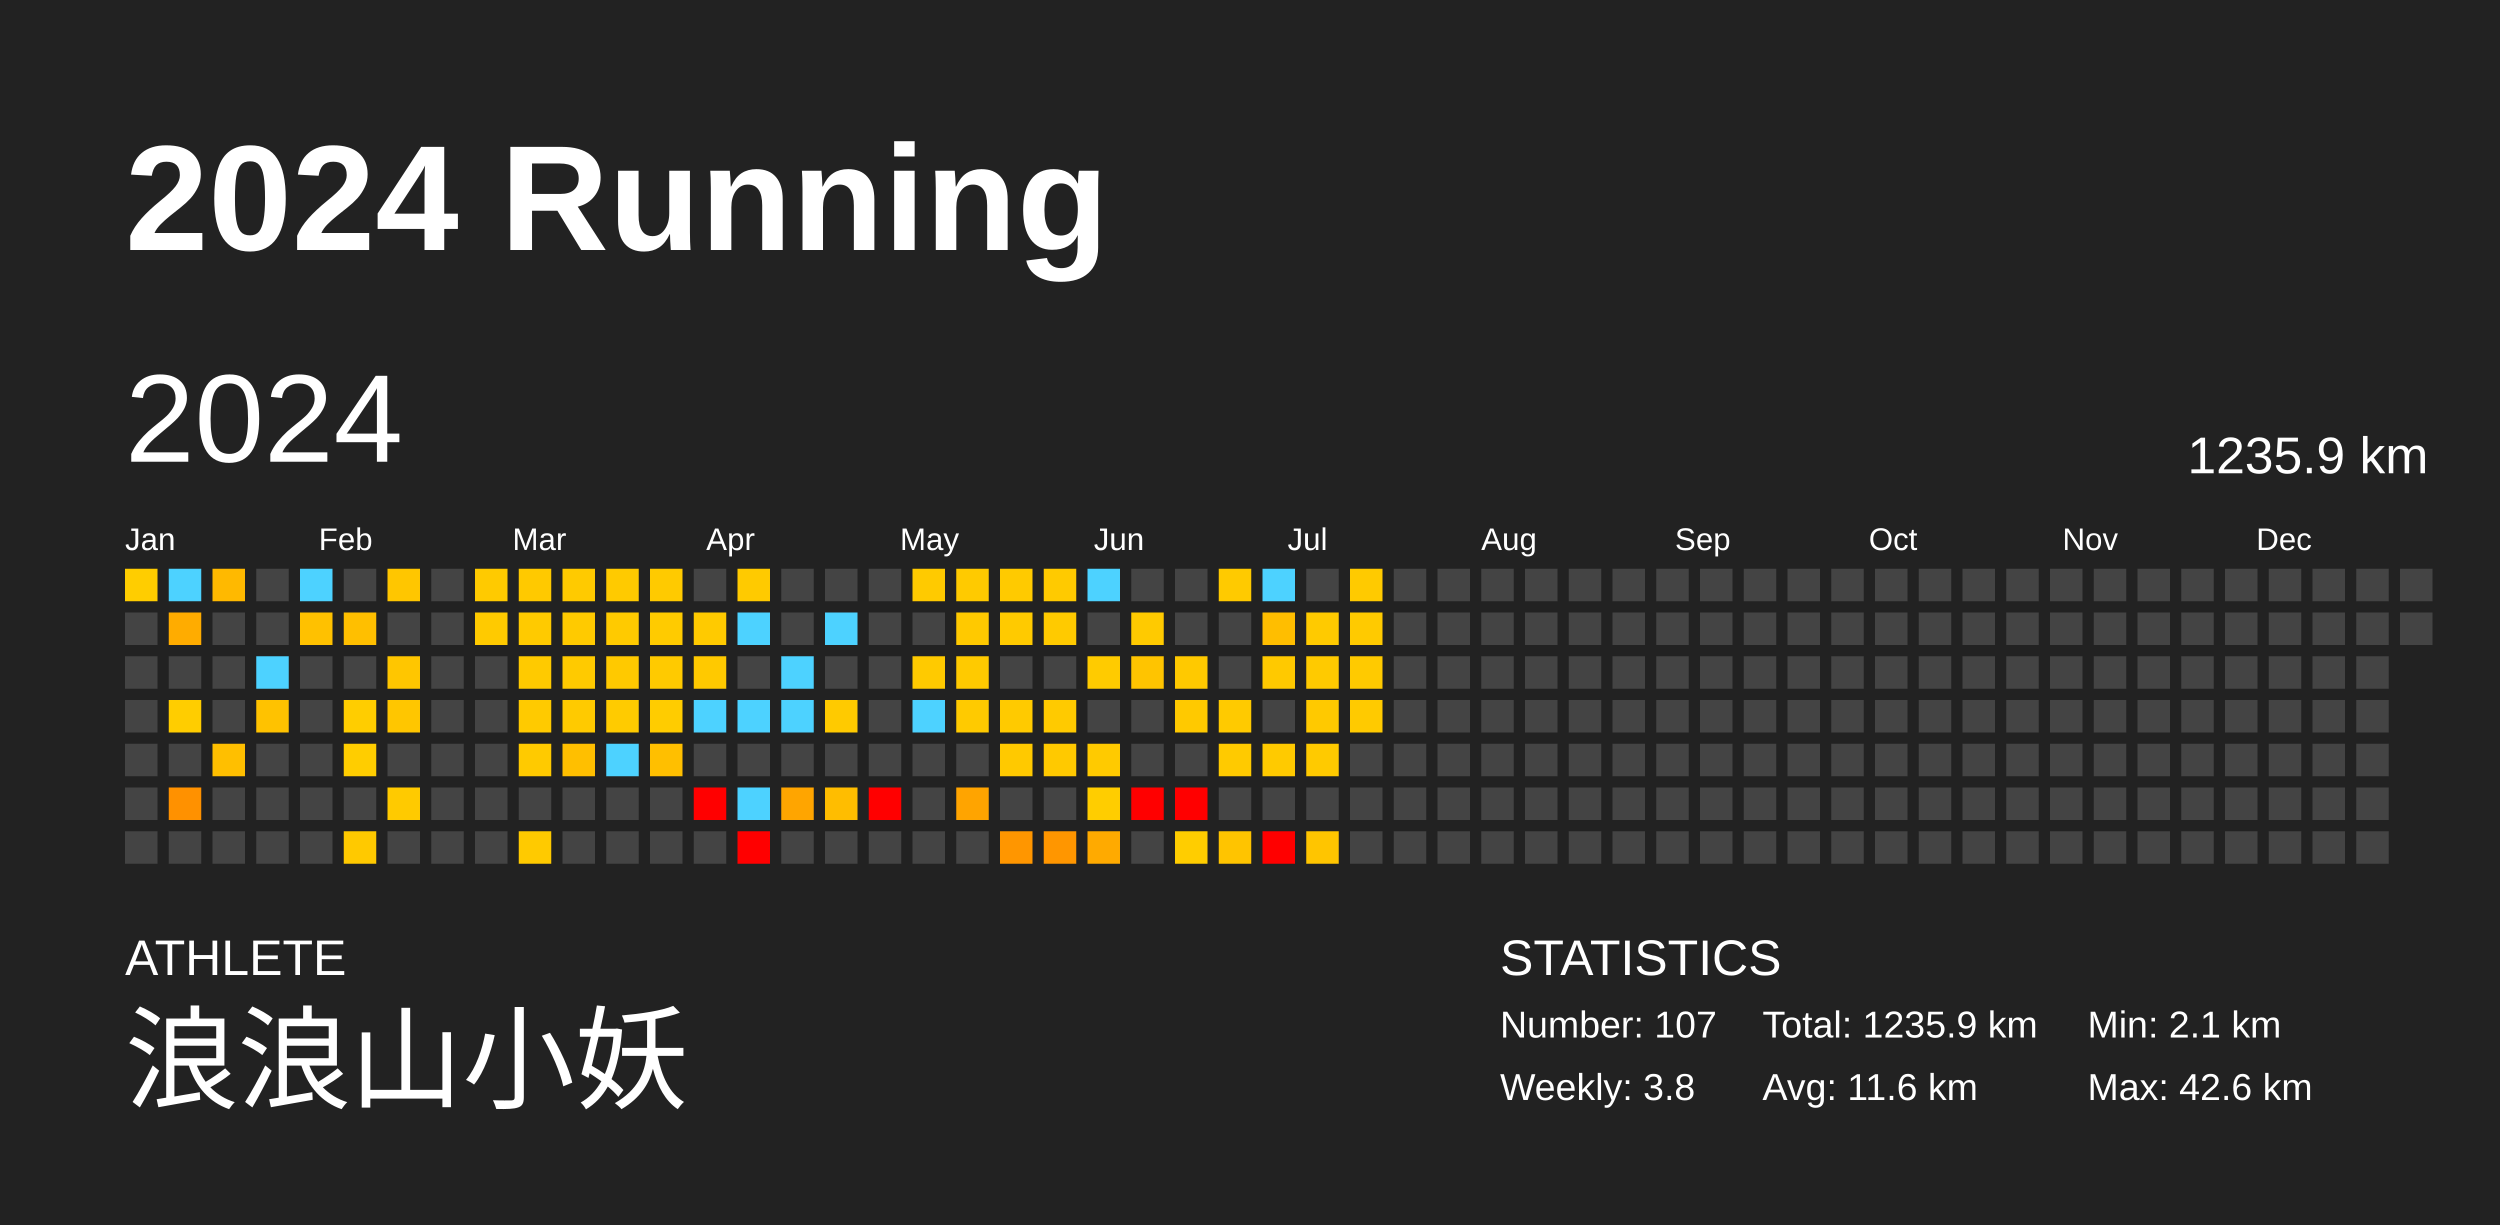
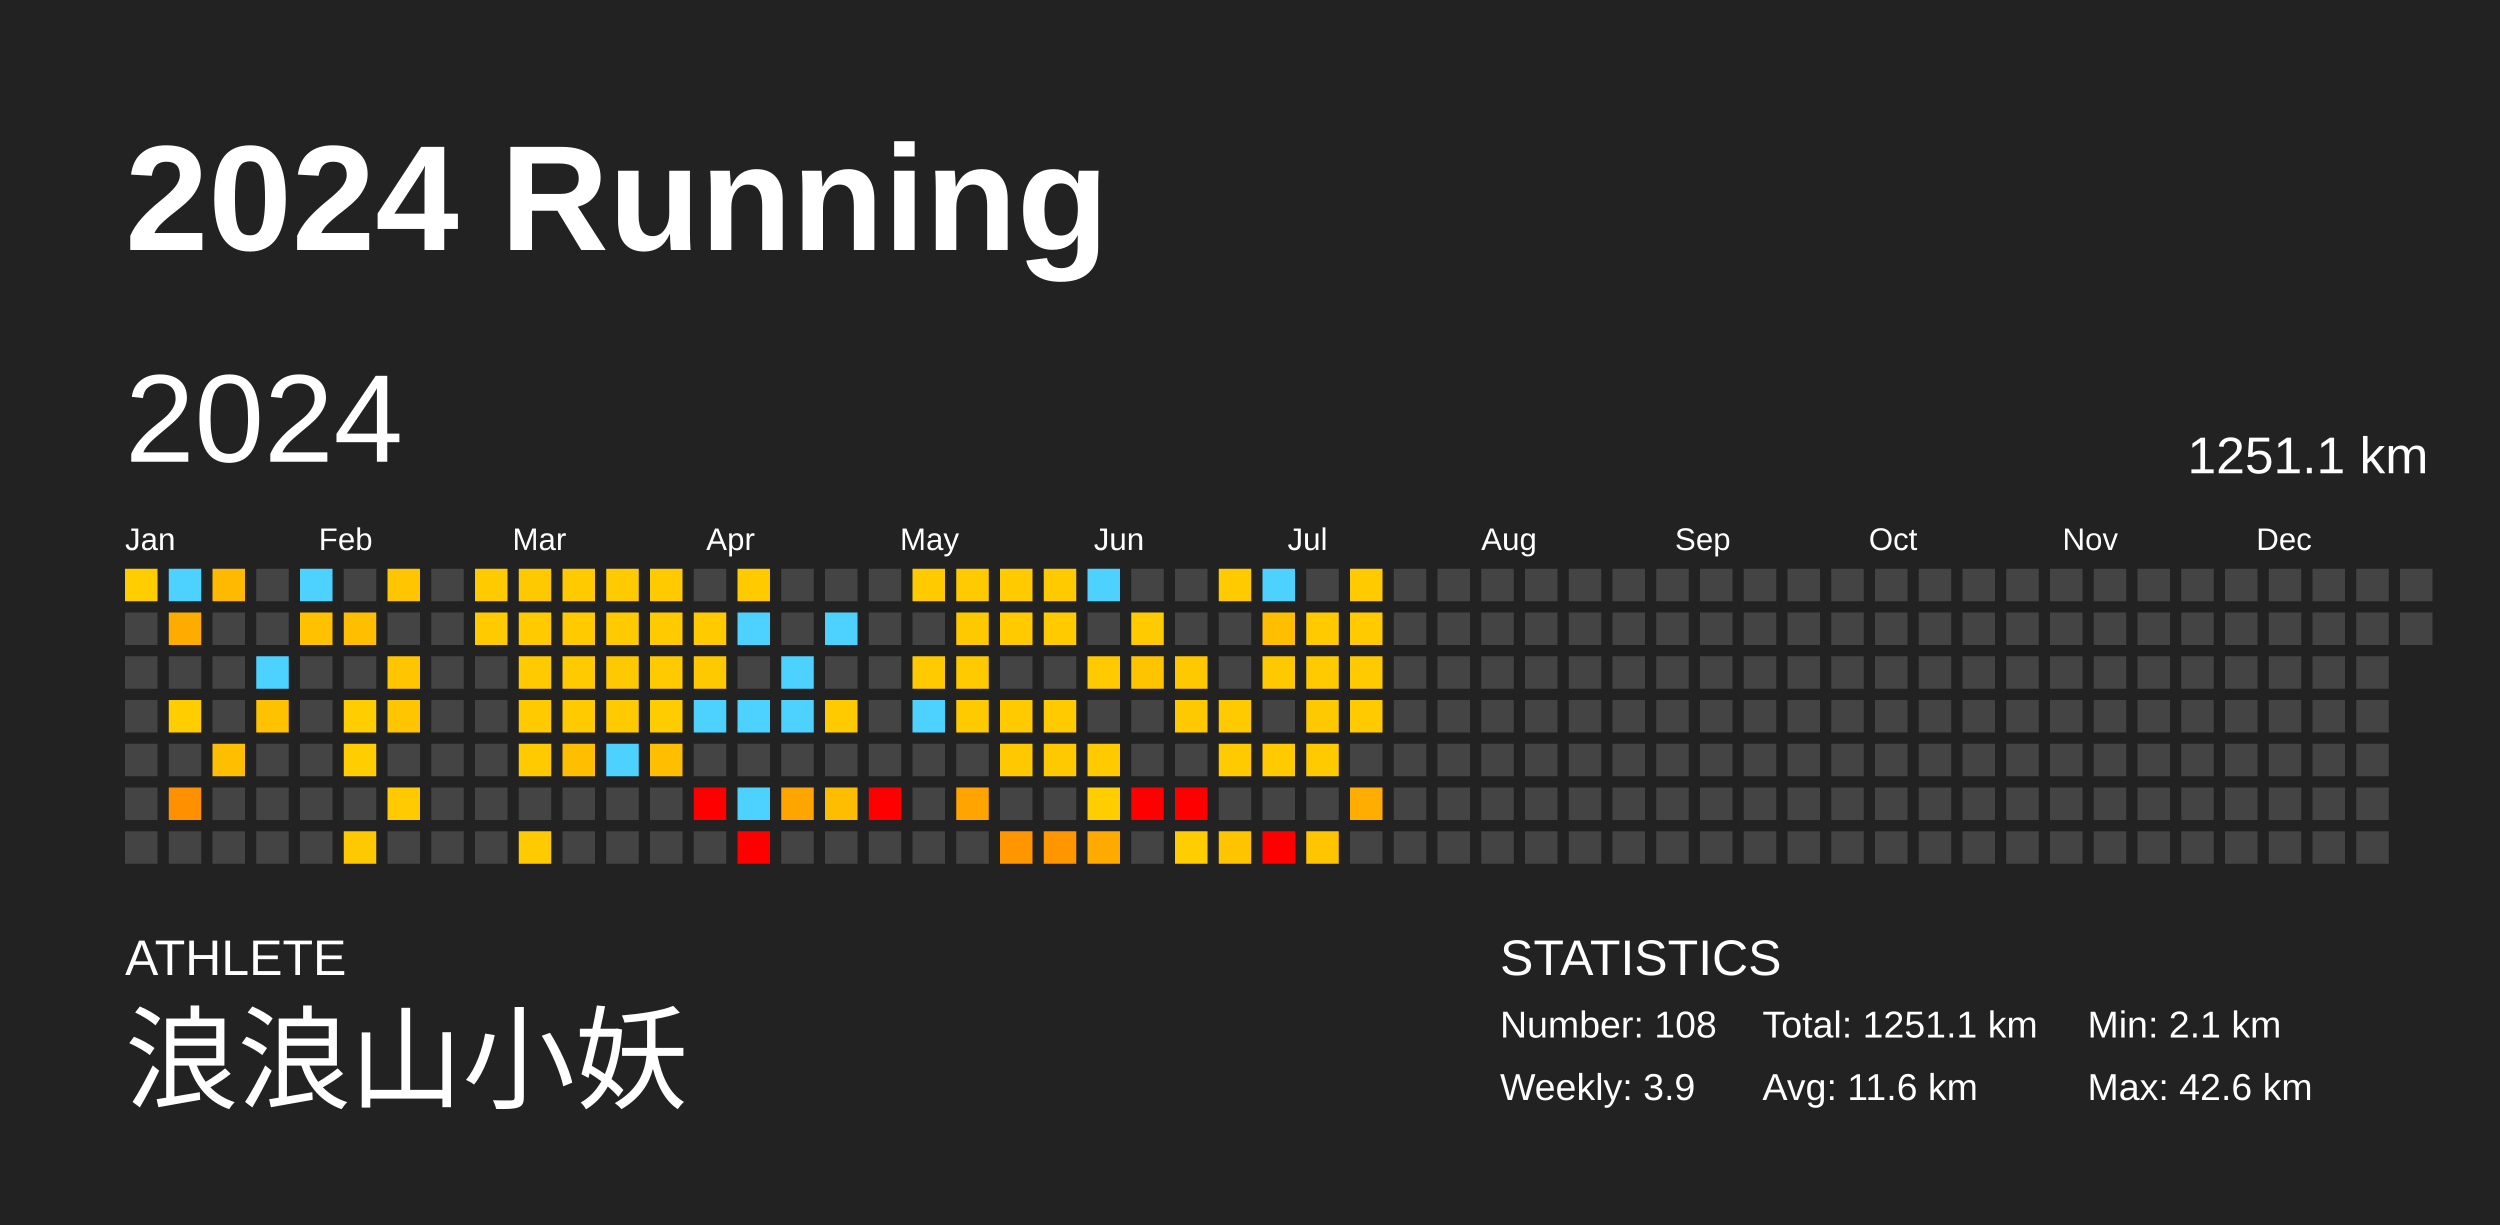
<svg xmlns="http://www.w3.org/2000/svg" baseProfile="full" height="98mm" version="1.1" viewBox="0,0,200,98" width="200mm">
  <defs />
  <rect fill="#222222" height="98" width="200" x="0" y="0" />
  <text fill="#FFFFFF" style="font-size:12px; font-family:Arial; font-weight:bold;" x="10" y="20">2024 Running</text>
  <text fill="#FFFFFF" style="font-size:4px; font-family:Arial" x="10" y="78">ATHLETE</text>
  <text fill="#FFFFFF" style="font-size:9px; font-family:Arial" x="10" y="88">浪浪山小妖</text>
  <text fill="#FFFFFF" style="font-size:4px; font-family:Arial" x="120" y="78">STATISTICS</text>
-   <text fill="#FFFFFF" style="font-size:3px; font-family:Arial" x="120" y="83">Number: 107</text>
-   <text fill="#FFFFFF" style="font-size:3px; font-family:Arial" x="120" y="88">Weekly: 3.8</text>
-   <text fill="#FFFFFF" style="font-size:3px; font-family:Arial" x="141" y="83">Total: 1235.9 km</text>
+   <text fill="#FFFFFF" style="font-size:3px; font-family:Arial" x="120" y="83">Number: 108</text>
+   <text fill="#FFFFFF" style="font-size:3px; font-family:Arial" x="120" y="88">Weekly: 3.9</text>
+   <text fill="#FFFFFF" style="font-size:3px; font-family:Arial" x="141" y="83">Total: 1251.1 km</text>
  <text fill="#FFFFFF" style="font-size:3px; font-family:Arial" x="141" y="88">Avg: 11.6 km</text>
  <text fill="#FFFFFF" style="font-size:3px; font-family:Arial" x="167" y="83">Min: 2.1 km</text>
  <text fill="#FFFFFF" style="font-size:3px; font-family:Arial" x="167" y="88">Max: 42.6 km</text>
  <text dominant-baseline="hanging" fill="#FFFFFF" style="font-size:10.0px; font-family:Arial;" x="10" y="30">2024</text>
-   <text dominant-baseline="hanging" fill="#FFFFFF" style="font-size:4.125px; font-family:Arial;" x="175" y="35">1235.9 km</text>
+   <text dominant-baseline="hanging" fill="#FFFFFF" style="font-size:4.125px; font-family:Arial;" x="175" y="35">1251.1 km</text>
  <text fill="#FFFFFF" style="font-size:2.5px; font-family:Arial" x="10.0" y="44">Jan</text>
  <text fill="#FFFFFF" style="font-size:2.5px; font-family:Arial" x="25.5" y="44">Feb</text>
  <text fill="#FFFFFF" style="font-size:2.5px; font-family:Arial" x="41.0" y="44">Mar</text>
  <text fill="#FFFFFF" style="font-size:2.5px; font-family:Arial" x="56.5" y="44">Apr</text>
  <text fill="#FFFFFF" style="font-size:2.5px; font-family:Arial" x="72.0" y="44">May</text>
  <text fill="#FFFFFF" style="font-size:2.5px; font-family:Arial" x="87.5" y="44">Jun</text>
  <text fill="#FFFFFF" style="font-size:2.5px; font-family:Arial" x="103.0" y="44">Jul</text>
  <text fill="#FFFFFF" style="font-size:2.5px; font-family:Arial" x="118.5" y="44">Aug</text>
  <text fill="#FFFFFF" style="font-size:2.5px; font-family:Arial" x="134.0" y="44">Sep</text>
  <text fill="#FFFFFF" style="font-size:2.5px; font-family:Arial" x="149.5" y="44">Oct</text>
  <text fill="#FFFFFF" style="font-size:2.5px; font-family:Arial" x="165.0" y="44">Nov</text>
  <text fill="#FFFFFF" style="font-size:2.5px; font-family:Arial" x="180.5" y="44">Dec</text>
  <rect fill="#ffcd00" height="2.6" width="2.6" x="10.0" y="45.5" />
  <rect fill="#444444" height="2.6" width="2.6" x="10.0" y="49.0" />
  <rect fill="#444444" height="2.6" width="2.6" x="10.0" y="52.5" />
  <rect fill="#444444" height="2.6" width="2.6" x="10.0" y="56.0" />
  <rect fill="#444444" height="2.6" width="2.6" x="10.0" y="59.5" />
  <rect fill="#444444" height="2.6" width="2.6" x="10.0" y="63.0" />
  <rect fill="#444444" height="2.6" width="2.6" x="10.0" y="66.5" />
  <rect fill="#4dd2ff" height="2.6" width="2.6" x="13.5" y="45.5" />
  <rect fill="#ffac00" height="2.6" width="2.6" x="13.5" y="49.0" />
  <rect fill="#444444" height="2.6" width="2.6" x="13.5" y="52.5" />
  <rect fill="#ffcd00" height="2.6" width="2.6" x="13.5" y="56.0" />
  <rect fill="#444444" height="2.6" width="2.6" x="13.5" y="59.5" />
  <rect fill="#ff9100" height="2.6" width="2.6" x="13.5" y="63.0" />
  <rect fill="#444444" height="2.6" width="2.6" x="13.5" y="66.5" />
  <rect fill="#ffb900" height="2.6" width="2.6" x="17.0" y="45.5" />
  <rect fill="#444444" height="2.6" width="2.6" x="17.0" y="49.0" />
  <rect fill="#444444" height="2.6" width="2.6" x="17.0" y="52.5" />
  <rect fill="#444444" height="2.6" width="2.6" x="17.0" y="56.0" />
  <rect fill="#ffbf00" height="2.6" width="2.6" x="17.0" y="59.5" />
  <rect fill="#444444" height="2.6" width="2.6" x="17.0" y="63.0" />
  <rect fill="#444444" height="2.6" width="2.6" x="17.0" y="66.5" />
  <rect fill="#444444" height="2.6" width="2.6" x="20.5" y="45.5" />
  <rect fill="#444444" height="2.6" width="2.6" x="20.5" y="49.0" />
  <rect fill="#4dd2ff" height="2.6" width="2.6" x="20.5" y="52.5" />
  <rect fill="#ffc200" height="2.6" width="2.6" x="20.5" y="56.0" />
  <rect fill="#444444" height="2.6" width="2.6" x="20.5" y="59.5" />
  <rect fill="#444444" height="2.6" width="2.6" x="20.5" y="63.0" />
  <rect fill="#444444" height="2.6" width="2.6" x="20.5" y="66.5" />
  <rect fill="#4dd2ff" height="2.6" width="2.6" x="24.0" y="45.5" />
  <rect fill="#ffc100" height="2.6" width="2.6" x="24.0" y="49.0" />
  <rect fill="#444444" height="2.6" width="2.6" x="24.0" y="52.5" />
  <rect fill="#444444" height="2.6" width="2.6" x="24.0" y="56.0" />
  <rect fill="#444444" height="2.6" width="2.6" x="24.0" y="59.5" />
  <rect fill="#444444" height="2.6" width="2.6" x="24.0" y="63.0" />
  <rect fill="#444444" height="2.6" width="2.6" x="24.0" y="66.5" />
  <rect fill="#444444" height="2.6" width="2.6" x="27.5" y="45.5" />
  <rect fill="#ffbf00" height="2.6" width="2.6" x="27.5" y="49.0" />
  <rect fill="#444444" height="2.6" width="2.6" x="27.5" y="52.5" />
  <rect fill="#ffcd00" height="2.6" width="2.6" x="27.5" y="56.0" />
  <rect fill="#ffcd00" height="2.6" width="2.6" x="27.5" y="59.5" />
  <rect fill="#444444" height="2.6" width="2.6" x="27.5" y="63.0" />
  <rect fill="#ffc900" height="2.6" width="2.6" x="27.5" y="66.5" />
  <rect fill="#ffc600" height="2.6" width="2.6" x="31.0" y="45.5" />
  <rect fill="#444444" height="2.6" width="2.6" x="31.0" y="49.0" />
  <rect fill="#ffc600" height="2.6" width="2.6" x="31.0" y="52.5" />
  <rect fill="#ffc600" height="2.6" width="2.6" x="31.0" y="56.0" />
  <rect fill="#444444" height="2.6" width="2.6" x="31.0" y="59.5" />
  <rect fill="#ffca00" height="2.6" width="2.6" x="31.0" y="63.0" />
  <rect fill="#444444" height="2.6" width="2.6" x="31.0" y="66.5" />
  <rect fill="#444444" height="2.6" width="2.6" x="34.5" y="45.5" />
  <rect fill="#444444" height="2.6" width="2.6" x="34.5" y="49.0" />
  <rect fill="#444444" height="2.6" width="2.6" x="34.5" y="52.5" />
  <rect fill="#444444" height="2.6" width="2.6" x="34.5" y="56.0" />
  <rect fill="#444444" height="2.6" width="2.6" x="34.5" y="59.5" />
  <rect fill="#444444" height="2.6" width="2.6" x="34.5" y="63.0" />
  <rect fill="#444444" height="2.6" width="2.6" x="34.5" y="66.5" />
  <rect fill="#ffca00" height="2.6" width="2.6" x="38.0" y="45.5" />
  <rect fill="#ffca00" height="2.6" width="2.6" x="38.0" y="49.0" />
  <rect fill="#444444" height="2.6" width="2.6" x="38.0" y="52.5" />
  <rect fill="#444444" height="2.6" width="2.6" x="38.0" y="56.0" />
  <rect fill="#444444" height="2.6" width="2.6" x="38.0" y="59.5" />
  <rect fill="#444444" height="2.6" width="2.6" x="38.0" y="63.0" />
  <rect fill="#444444" height="2.6" width="2.6" x="38.0" y="66.5" />
  <rect fill="#ffc900" height="2.6" width="2.6" x="41.5" y="45.5" />
  <rect fill="#ffca00" height="2.6" width="2.6" x="41.5" y="49.0" />
  <rect fill="#ffca00" height="2.6" width="2.6" x="41.5" y="52.5" />
  <rect fill="#ffca00" height="2.6" width="2.6" x="41.5" y="56.0" />
  <rect fill="#ffca00" height="2.6" width="2.6" x="41.5" y="59.5" />
  <rect fill="#444444" height="2.6" width="2.6" x="41.5" y="63.0" />
  <rect fill="#ffca00" height="2.6" width="2.6" x="41.5" y="66.5" />
  <rect fill="#ffca00" height="2.6" width="2.6" x="45.0" y="45.5" />
  <rect fill="#ffca00" height="2.6" width="2.6" x="45.0" y="49.0" />
  <rect fill="#ffca00" height="2.6" width="2.6" x="45.0" y="52.5" />
  <rect fill="#ffca00" height="2.6" width="2.6" x="45.0" y="56.0" />
  <rect fill="#ffbf00" height="2.6" width="2.6" x="45.0" y="59.5" />
  <rect fill="#444444" height="2.6" width="2.6" x="45.0" y="63.0" />
  <rect fill="#444444" height="2.6" width="2.6" x="45.0" y="66.5" />
  <rect fill="#ffca00" height="2.6" width="2.6" x="48.5" y="45.5" />
  <rect fill="#ffca00" height="2.6" width="2.6" x="48.5" y="49.0" />
  <rect fill="#ffc900" height="2.6" width="2.6" x="48.5" y="52.5" />
  <rect fill="#ffcb00" height="2.6" width="2.6" x="48.5" y="56.0" />
  <rect fill="#4dd2ff" height="2.6" width="2.6" x="48.5" y="59.5" />
  <rect fill="#444444" height="2.6" width="2.6" x="48.5" y="63.0" />
  <rect fill="#444444" height="2.6" width="2.6" x="48.5" y="66.5" />
  <rect fill="#ffca00" height="2.6" width="2.6" x="52.0" y="45.5" />
  <rect fill="#ffcb00" height="2.6" width="2.6" x="52.0" y="49.0" />
  <rect fill="#ffca00" height="2.6" width="2.6" x="52.0" y="52.5" />
  <rect fill="#ffcc00" height="2.6" width="2.6" x="52.0" y="56.0" />
  <rect fill="#ffbf00" height="2.6" width="2.6" x="52.0" y="59.5" />
  <rect fill="#444444" height="2.6" width="2.6" x="52.0" y="63.0" />
  <rect fill="#444444" height="2.6" width="2.6" x="52.0" y="66.5" />
  <rect fill="#444444" height="2.6" width="2.6" x="55.5" y="45.5" />
  <rect fill="#ffca00" height="2.6" width="2.6" x="55.5" y="49.0" />
  <rect fill="#ffc900" height="2.6" width="2.6" x="55.5" y="52.5" />
  <rect fill="#4dd2ff" height="2.6" width="2.6" x="55.5" y="56.0" />
  <rect fill="#444444" height="2.6" width="2.6" x="55.5" y="59.5" />
  <rect fill="red" height="2.6" width="2.6" x="55.5" y="63.0" />
  <rect fill="#444444" height="2.6" width="2.6" x="55.5" y="66.5" />
  <rect fill="#ffca00" height="2.6" width="2.6" x="59.0" y="45.5" />
  <rect fill="#4dd2ff" height="2.6" width="2.6" x="59.0" y="49.0" />
  <rect fill="#444444" height="2.6" width="2.6" x="59.0" y="52.5" />
  <rect fill="#4dd2ff" height="2.6" width="2.6" x="59.0" y="56.0" />
  <rect fill="#444444" height="2.6" width="2.6" x="59.0" y="59.5" />
  <rect fill="#4dd2ff" height="2.6" width="2.6" x="59.0" y="63.0" />
  <rect fill="red" height="2.6" width="2.6" x="59.0" y="66.5" />
  <rect fill="#444444" height="2.6" width="2.6" x="62.5" y="45.5" />
  <rect fill="#444444" height="2.6" width="2.6" x="62.5" y="49.0" />
  <rect fill="#4dd2ff" height="2.6" width="2.6" x="62.5" y="52.5" />
  <rect fill="#4dd2ff" height="2.6" width="2.6" x="62.5" y="56.0" />
  <rect fill="#444444" height="2.6" width="2.6" x="62.5" y="59.5" />
  <rect fill="#ffa500" height="2.6" width="2.6" x="62.5" y="63.0" />
  <rect fill="#444444" height="2.6" width="2.6" x="62.5" y="66.5" />
  <rect fill="#444444" height="2.6" width="2.6" x="66.0" y="45.5" />
  <rect fill="#4dd2ff" height="2.6" width="2.6" x="66.0" y="49.0" />
  <rect fill="#444444" height="2.6" width="2.6" x="66.0" y="52.5" />
  <rect fill="#ffca00" height="2.6" width="2.6" x="66.0" y="56.0" />
  <rect fill="#444444" height="2.6" width="2.6" x="66.0" y="59.5" />
  <rect fill="#ffbd00" height="2.6" width="2.6" x="66.0" y="63.0" />
  <rect fill="#444444" height="2.6" width="2.6" x="66.0" y="66.5" />
  <rect fill="#444444" height="2.6" width="2.6" x="69.5" y="45.5" />
  <rect fill="#444444" height="2.6" width="2.6" x="69.5" y="49.0" />
  <rect fill="#444444" height="2.6" width="2.6" x="69.5" y="52.5" />
  <rect fill="#444444" height="2.6" width="2.6" x="69.5" y="56.0" />
  <rect fill="#444444" height="2.6" width="2.6" x="69.5" y="59.5" />
  <rect fill="red" height="2.6" width="2.6" x="69.5" y="63.0" />
  <rect fill="#444444" height="2.6" width="2.6" x="69.5" y="66.5" />
  <rect fill="#ffca00" height="2.6" width="2.6" x="73.0" y="45.5" />
  <rect fill="#444444" height="2.6" width="2.6" x="73.0" y="49.0" />
  <rect fill="#ffca00" height="2.6" width="2.6" x="73.0" y="52.5" />
  <rect fill="#4dd2ff" height="2.6" width="2.6" x="73.0" y="56.0" />
  <rect fill="#444444" height="2.6" width="2.6" x="73.0" y="59.5" />
  <rect fill="#444444" height="2.6" width="2.6" x="73.0" y="63.0" />
  <rect fill="#444444" height="2.6" width="2.6" x="73.0" y="66.5" />
  <rect fill="#ffca00" height="2.6" width="2.6" x="76.5" y="45.5" />
  <rect fill="#ffc900" height="2.6" width="2.6" x="76.5" y="49.0" />
  <rect fill="#ffca00" height="2.6" width="2.6" x="76.5" y="52.5" />
  <rect fill="#ffca00" height="2.6" width="2.6" x="76.5" y="56.0" />
  <rect fill="#444444" height="2.6" width="2.6" x="76.5" y="59.5" />
  <rect fill="#ffa400" height="2.6" width="2.6" x="76.5" y="63.0" />
  <rect fill="#444444" height="2.6" width="2.6" x="76.5" y="66.5" />
  <rect fill="#ffca00" height="2.6" width="2.6" x="80.0" y="45.5" />
  <rect fill="#ffca00" height="2.6" width="2.6" x="80.0" y="49.0" />
  <rect fill="#444444" height="2.6" width="2.6" x="80.0" y="52.5" />
  <rect fill="#ffca00" height="2.6" width="2.6" x="80.0" y="56.0" />
  <rect fill="#ffc900" height="2.6" width="2.6" x="80.0" y="59.5" />
  <rect fill="#444444" height="2.6" width="2.6" x="80.0" y="63.0" />
  <rect fill="#ff9600" height="2.6" width="2.6" x="80.0" y="66.5" />
  <rect fill="#ffca00" height="2.6" width="2.6" x="83.5" y="45.5" />
  <rect fill="#ffca00" height="2.6" width="2.6" x="83.5" y="49.0" />
  <rect fill="#444444" height="2.6" width="2.6" x="83.5" y="52.5" />
  <rect fill="#ffca00" height="2.6" width="2.6" x="83.5" y="56.0" />
  <rect fill="#ffc900" height="2.6" width="2.6" x="83.5" y="59.5" />
  <rect fill="#444444" height="2.6" width="2.6" x="83.5" y="63.0" />
  <rect fill="#ff9600" height="2.6" width="2.6" x="83.5" y="66.5" />
  <rect fill="#4dd2ff" height="2.6" width="2.6" x="87.0" y="45.5" />
  <rect fill="#444444" height="2.6" width="2.6" x="87.0" y="49.0" />
  <rect fill="#ffcb00" height="2.6" width="2.6" x="87.0" y="52.5" />
  <rect fill="#444444" height="2.6" width="2.6" x="87.0" y="56.0" />
  <rect fill="#ffca00" height="2.6" width="2.6" x="87.0" y="59.5" />
  <rect fill="#ffcd00" height="2.6" width="2.6" x="87.0" y="63.0" />
  <rect fill="#ffaa00" height="2.6" width="2.6" x="87.0" y="66.5" />
  <rect fill="#444444" height="2.6" width="2.6" x="90.5" y="45.5" />
  <rect fill="#ffca00" height="2.6" width="2.6" x="90.5" y="49.0" />
  <rect fill="#ffc400" height="2.6" width="2.6" x="90.5" y="52.5" />
  <rect fill="#444444" height="2.6" width="2.6" x="90.5" y="56.0" />
  <rect fill="#444444" height="2.6" width="2.6" x="90.5" y="59.5" />
  <rect fill="red" height="2.6" width="2.6" x="90.5" y="63.0" />
  <rect fill="#444444" height="2.6" width="2.6" x="90.5" y="66.5" />
  <rect fill="#444444" height="2.6" width="2.6" x="94.0" y="45.5" />
  <rect fill="#444444" height="2.6" width="2.6" x="94.0" y="49.0" />
  <rect fill="#ffc900" height="2.6" width="2.6" x="94.0" y="52.5" />
  <rect fill="#ffc900" height="2.6" width="2.6" x="94.0" y="56.0" />
  <rect fill="#444444" height="2.6" width="2.6" x="94.0" y="59.5" />
  <rect fill="red" height="2.6" width="2.6" x="94.0" y="63.0" />
  <rect fill="#ffcd00" height="2.6" width="2.6" x="94.0" y="66.5" />
  <rect fill="#ffca00" height="2.6" width="2.6" x="97.5" y="45.5" />
  <rect fill="#444444" height="2.6" width="2.6" x="97.5" y="49.0" />
  <rect fill="#444444" height="2.6" width="2.6" x="97.5" y="52.5" />
  <rect fill="#ffca00" height="2.6" width="2.6" x="97.5" y="56.0" />
  <rect fill="#ffca00" height="2.6" width="2.6" x="97.5" y="59.5" />
  <rect fill="#444444" height="2.6" width="2.6" x="97.5" y="63.0" />
  <rect fill="#ffc400" height="2.6" width="2.6" x="97.5" y="66.5" />
  <rect fill="#4dd2ff" height="2.6" width="2.6" x="101.0" y="45.5" />
  <rect fill="#ffbe00" height="2.6" width="2.6" x="101.0" y="49.0" />
  <rect fill="#ffc900" height="2.6" width="2.6" x="101.0" y="52.5" />
  <rect fill="#444444" height="2.6" width="2.6" x="101.0" y="56.0" />
  <rect fill="#ffca00" height="2.6" width="2.6" x="101.0" y="59.5" />
  <rect fill="#444444" height="2.6" width="2.6" x="101.0" y="63.0" />
  <rect fill="red" height="2.6" width="2.6" x="101.0" y="66.5" />
  <rect fill="#444444" height="2.6" width="2.6" x="104.5" y="45.5" />
  <rect fill="#ffca00" height="2.6" width="2.6" x="104.5" y="49.0" />
  <rect fill="#ffca00" height="2.6" width="2.6" x="104.5" y="52.5" />
  <rect fill="#ffc900" height="2.6" width="2.6" x="104.5" y="56.0" />
  <rect fill="#ffca00" height="2.6" width="2.6" x="104.5" y="59.5" />
  <rect fill="#444444" height="2.6" width="2.6" x="104.5" y="63.0" />
  <rect fill="#ffc500" height="2.6" width="2.6" x="104.5" y="66.5" />
  <rect fill="#ffca00" height="2.6" width="2.6" x="108.0" y="45.5" />
  <rect fill="#ffca00" height="2.6" width="2.6" x="108.0" y="49.0" />
  <rect fill="#ffca00" height="2.6" width="2.6" x="108.0" y="52.5" />
  <rect fill="#ffca00" height="2.6" width="2.6" x="108.0" y="56.0" />
  <rect fill="#444444" height="2.6" width="2.6" x="108.0" y="59.5" />
-   <rect fill="#444444" height="2.6" width="2.6" x="108.0" y="63.0" />
+   <rect fill="#ffad00" height="2.6" width="2.6" x="108.0" y="63.0" />
  <rect fill="#444444" height="2.6" width="2.6" x="108.0" y="66.5" />
  <rect fill="#444444" height="2.6" width="2.6" x="111.5" y="45.5" />
  <rect fill="#444444" height="2.6" width="2.6" x="111.5" y="49.0" />
  <rect fill="#444444" height="2.6" width="2.6" x="111.5" y="52.5" />
  <rect fill="#444444" height="2.6" width="2.6" x="111.5" y="56.0" />
  <rect fill="#444444" height="2.6" width="2.6" x="111.5" y="59.5" />
  <rect fill="#444444" height="2.6" width="2.6" x="111.5" y="63.0" />
  <rect fill="#444444" height="2.6" width="2.6" x="111.5" y="66.5" />
  <rect fill="#444444" height="2.6" width="2.6" x="115.0" y="45.5" />
  <rect fill="#444444" height="2.6" width="2.6" x="115.0" y="49.0" />
  <rect fill="#444444" height="2.6" width="2.6" x="115.0" y="52.5" />
  <rect fill="#444444" height="2.6" width="2.6" x="115.0" y="56.0" />
  <rect fill="#444444" height="2.6" width="2.6" x="115.0" y="59.5" />
  <rect fill="#444444" height="2.6" width="2.6" x="115.0" y="63.0" />
  <rect fill="#444444" height="2.6" width="2.6" x="115.0" y="66.5" />
  <rect fill="#444444" height="2.6" width="2.6" x="118.5" y="45.5" />
  <rect fill="#444444" height="2.6" width="2.6" x="118.5" y="49.0" />
  <rect fill="#444444" height="2.6" width="2.6" x="118.5" y="52.5" />
  <rect fill="#444444" height="2.6" width="2.6" x="118.5" y="56.0" />
  <rect fill="#444444" height="2.6" width="2.6" x="118.5" y="59.5" />
  <rect fill="#444444" height="2.6" width="2.6" x="118.5" y="63.0" />
  <rect fill="#444444" height="2.6" width="2.6" x="118.5" y="66.5" />
  <rect fill="#444444" height="2.6" width="2.6" x="122.0" y="45.5" />
  <rect fill="#444444" height="2.6" width="2.6" x="122.0" y="49.0" />
  <rect fill="#444444" height="2.6" width="2.6" x="122.0" y="52.5" />
  <rect fill="#444444" height="2.6" width="2.6" x="122.0" y="56.0" />
  <rect fill="#444444" height="2.6" width="2.6" x="122.0" y="59.5" />
  <rect fill="#444444" height="2.6" width="2.6" x="122.0" y="63.0" />
  <rect fill="#444444" height="2.6" width="2.6" x="122.0" y="66.5" />
  <rect fill="#444444" height="2.6" width="2.6" x="125.5" y="45.5" />
  <rect fill="#444444" height="2.6" width="2.6" x="125.5" y="49.0" />
  <rect fill="#444444" height="2.6" width="2.6" x="125.5" y="52.5" />
  <rect fill="#444444" height="2.6" width="2.6" x="125.5" y="56.0" />
  <rect fill="#444444" height="2.6" width="2.6" x="125.5" y="59.5" />
  <rect fill="#444444" height="2.6" width="2.6" x="125.5" y="63.0" />
  <rect fill="#444444" height="2.6" width="2.6" x="125.5" y="66.5" />
  <rect fill="#444444" height="2.6" width="2.6" x="129.0" y="45.5" />
  <rect fill="#444444" height="2.6" width="2.6" x="129.0" y="49.0" />
  <rect fill="#444444" height="2.6" width="2.6" x="129.0" y="52.5" />
  <rect fill="#444444" height="2.6" width="2.6" x="129.0" y="56.0" />
  <rect fill="#444444" height="2.6" width="2.6" x="129.0" y="59.5" />
  <rect fill="#444444" height="2.6" width="2.6" x="129.0" y="63.0" />
  <rect fill="#444444" height="2.6" width="2.6" x="129.0" y="66.5" />
  <rect fill="#444444" height="2.6" width="2.6" x="132.5" y="45.5" />
  <rect fill="#444444" height="2.6" width="2.6" x="132.5" y="49.0" />
  <rect fill="#444444" height="2.6" width="2.6" x="132.5" y="52.5" />
  <rect fill="#444444" height="2.6" width="2.6" x="132.5" y="56.0" />
  <rect fill="#444444" height="2.6" width="2.6" x="132.5" y="59.5" />
  <rect fill="#444444" height="2.6" width="2.6" x="132.5" y="63.0" />
  <rect fill="#444444" height="2.6" width="2.6" x="132.5" y="66.5" />
  <rect fill="#444444" height="2.6" width="2.6" x="136.0" y="45.5" />
  <rect fill="#444444" height="2.6" width="2.6" x="136.0" y="49.0" />
  <rect fill="#444444" height="2.6" width="2.6" x="136.0" y="52.5" />
  <rect fill="#444444" height="2.6" width="2.6" x="136.0" y="56.0" />
  <rect fill="#444444" height="2.6" width="2.6" x="136.0" y="59.5" />
  <rect fill="#444444" height="2.6" width="2.6" x="136.0" y="63.0" />
  <rect fill="#444444" height="2.6" width="2.6" x="136.0" y="66.5" />
  <rect fill="#444444" height="2.6" width="2.6" x="139.5" y="45.5" />
  <rect fill="#444444" height="2.6" width="2.6" x="139.5" y="49.0" />
  <rect fill="#444444" height="2.6" width="2.6" x="139.5" y="52.5" />
  <rect fill="#444444" height="2.6" width="2.6" x="139.5" y="56.0" />
  <rect fill="#444444" height="2.6" width="2.6" x="139.5" y="59.5" />
  <rect fill="#444444" height="2.6" width="2.6" x="139.5" y="63.0" />
  <rect fill="#444444" height="2.6" width="2.6" x="139.5" y="66.5" />
  <rect fill="#444444" height="2.6" width="2.6" x="143.0" y="45.5" />
  <rect fill="#444444" height="2.6" width="2.6" x="143.0" y="49.0" />
  <rect fill="#444444" height="2.6" width="2.6" x="143.0" y="52.5" />
  <rect fill="#444444" height="2.6" width="2.6" x="143.0" y="56.0" />
  <rect fill="#444444" height="2.6" width="2.6" x="143.0" y="59.5" />
  <rect fill="#444444" height="2.6" width="2.6" x="143.0" y="63.0" />
  <rect fill="#444444" height="2.6" width="2.6" x="143.0" y="66.5" />
  <rect fill="#444444" height="2.6" width="2.6" x="146.5" y="45.5" />
  <rect fill="#444444" height="2.6" width="2.6" x="146.5" y="49.0" />
  <rect fill="#444444" height="2.6" width="2.6" x="146.5" y="52.5" />
  <rect fill="#444444" height="2.6" width="2.6" x="146.5" y="56.0" />
  <rect fill="#444444" height="2.6" width="2.6" x="146.5" y="59.5" />
  <rect fill="#444444" height="2.6" width="2.6" x="146.5" y="63.0" />
  <rect fill="#444444" height="2.6" width="2.6" x="146.5" y="66.5" />
  <rect fill="#444444" height="2.6" width="2.6" x="150.0" y="45.5" />
  <rect fill="#444444" height="2.6" width="2.6" x="150.0" y="49.0" />
  <rect fill="#444444" height="2.6" width="2.6" x="150.0" y="52.5" />
  <rect fill="#444444" height="2.6" width="2.6" x="150.0" y="56.0" />
  <rect fill="#444444" height="2.6" width="2.6" x="150.0" y="59.5" />
  <rect fill="#444444" height="2.6" width="2.6" x="150.0" y="63.0" />
  <rect fill="#444444" height="2.6" width="2.6" x="150.0" y="66.5" />
  <rect fill="#444444" height="2.6" width="2.6" x="153.5" y="45.5" />
  <rect fill="#444444" height="2.6" width="2.6" x="153.5" y="49.0" />
  <rect fill="#444444" height="2.6" width="2.6" x="153.5" y="52.5" />
  <rect fill="#444444" height="2.6" width="2.6" x="153.5" y="56.0" />
  <rect fill="#444444" height="2.6" width="2.6" x="153.5" y="59.5" />
  <rect fill="#444444" height="2.6" width="2.6" x="153.5" y="63.0" />
  <rect fill="#444444" height="2.6" width="2.6" x="153.5" y="66.5" />
  <rect fill="#444444" height="2.6" width="2.6" x="157.0" y="45.5" />
  <rect fill="#444444" height="2.6" width="2.6" x="157.0" y="49.0" />
  <rect fill="#444444" height="2.6" width="2.6" x="157.0" y="52.5" />
  <rect fill="#444444" height="2.6" width="2.6" x="157.0" y="56.0" />
  <rect fill="#444444" height="2.6" width="2.6" x="157.0" y="59.5" />
  <rect fill="#444444" height="2.6" width="2.6" x="157.0" y="63.0" />
  <rect fill="#444444" height="2.6" width="2.6" x="157.0" y="66.5" />
  <rect fill="#444444" height="2.6" width="2.6" x="160.5" y="45.5" />
  <rect fill="#444444" height="2.6" width="2.6" x="160.5" y="49.0" />
  <rect fill="#444444" height="2.6" width="2.6" x="160.5" y="52.5" />
  <rect fill="#444444" height="2.6" width="2.6" x="160.5" y="56.0" />
  <rect fill="#444444" height="2.6" width="2.6" x="160.5" y="59.5" />
  <rect fill="#444444" height="2.6" width="2.6" x="160.5" y="63.0" />
  <rect fill="#444444" height="2.6" width="2.6" x="160.5" y="66.5" />
  <rect fill="#444444" height="2.6" width="2.6" x="164.0" y="45.5" />
  <rect fill="#444444" height="2.6" width="2.6" x="164.0" y="49.0" />
  <rect fill="#444444" height="2.6" width="2.6" x="164.0" y="52.5" />
  <rect fill="#444444" height="2.6" width="2.6" x="164.0" y="56.0" />
  <rect fill="#444444" height="2.6" width="2.6" x="164.0" y="59.5" />
  <rect fill="#444444" height="2.6" width="2.6" x="164.0" y="63.0" />
  <rect fill="#444444" height="2.6" width="2.6" x="164.0" y="66.5" />
  <rect fill="#444444" height="2.6" width="2.6" x="167.5" y="45.5" />
  <rect fill="#444444" height="2.6" width="2.6" x="167.5" y="49.0" />
  <rect fill="#444444" height="2.6" width="2.6" x="167.5" y="52.5" />
  <rect fill="#444444" height="2.6" width="2.6" x="167.5" y="56.0" />
  <rect fill="#444444" height="2.6" width="2.6" x="167.5" y="59.5" />
  <rect fill="#444444" height="2.6" width="2.6" x="167.5" y="63.0" />
  <rect fill="#444444" height="2.6" width="2.6" x="167.5" y="66.5" />
  <rect fill="#444444" height="2.6" width="2.6" x="171.0" y="45.5" />
  <rect fill="#444444" height="2.6" width="2.6" x="171.0" y="49.0" />
  <rect fill="#444444" height="2.6" width="2.6" x="171.0" y="52.5" />
  <rect fill="#444444" height="2.6" width="2.6" x="171.0" y="56.0" />
  <rect fill="#444444" height="2.6" width="2.6" x="171.0" y="59.5" />
  <rect fill="#444444" height="2.6" width="2.6" x="171.0" y="63.0" />
  <rect fill="#444444" height="2.6" width="2.6" x="171.0" y="66.5" />
  <rect fill="#444444" height="2.6" width="2.6" x="174.5" y="45.5" />
  <rect fill="#444444" height="2.6" width="2.6" x="174.5" y="49.0" />
  <rect fill="#444444" height="2.6" width="2.6" x="174.5" y="52.5" />
  <rect fill="#444444" height="2.6" width="2.6" x="174.5" y="56.0" />
  <rect fill="#444444" height="2.6" width="2.6" x="174.5" y="59.5" />
  <rect fill="#444444" height="2.6" width="2.6" x="174.5" y="63.0" />
  <rect fill="#444444" height="2.6" width="2.6" x="174.5" y="66.5" />
  <rect fill="#444444" height="2.6" width="2.6" x="178.0" y="45.5" />
  <rect fill="#444444" height="2.6" width="2.6" x="178.0" y="49.0" />
  <rect fill="#444444" height="2.6" width="2.6" x="178.0" y="52.5" />
  <rect fill="#444444" height="2.6" width="2.6" x="178.0" y="56.0" />
  <rect fill="#444444" height="2.6" width="2.6" x="178.0" y="59.5" />
  <rect fill="#444444" height="2.6" width="2.6" x="178.0" y="63.0" />
  <rect fill="#444444" height="2.6" width="2.6" x="178.0" y="66.5" />
  <rect fill="#444444" height="2.6" width="2.6" x="181.5" y="45.5" />
  <rect fill="#444444" height="2.6" width="2.6" x="181.5" y="49.0" />
  <rect fill="#444444" height="2.6" width="2.6" x="181.5" y="52.5" />
  <rect fill="#444444" height="2.6" width="2.6" x="181.5" y="56.0" />
  <rect fill="#444444" height="2.6" width="2.6" x="181.5" y="59.5" />
  <rect fill="#444444" height="2.6" width="2.6" x="181.5" y="63.0" />
  <rect fill="#444444" height="2.6" width="2.6" x="181.5" y="66.5" />
  <rect fill="#444444" height="2.6" width="2.6" x="185.0" y="45.5" />
  <rect fill="#444444" height="2.6" width="2.6" x="185.0" y="49.0" />
  <rect fill="#444444" height="2.6" width="2.6" x="185.0" y="52.5" />
  <rect fill="#444444" height="2.6" width="2.6" x="185.0" y="56.0" />
  <rect fill="#444444" height="2.6" width="2.6" x="185.0" y="59.5" />
  <rect fill="#444444" height="2.6" width="2.6" x="185.0" y="63.0" />
  <rect fill="#444444" height="2.6" width="2.6" x="185.0" y="66.5" />
  <rect fill="#444444" height="2.6" width="2.6" x="188.5" y="45.5" />
  <rect fill="#444444" height="2.6" width="2.6" x="188.5" y="49.0" />
  <rect fill="#444444" height="2.6" width="2.6" x="188.5" y="52.5" />
  <rect fill="#444444" height="2.6" width="2.6" x="188.5" y="56.0" />
  <rect fill="#444444" height="2.6" width="2.6" x="188.5" y="59.5" />
  <rect fill="#444444" height="2.6" width="2.6" x="188.5" y="63.0" />
  <rect fill="#444444" height="2.6" width="2.6" x="188.5" y="66.5" />
  <rect fill="#444444" height="2.6" width="2.6" x="192.0" y="45.5" />
  <rect fill="#444444" height="2.6" width="2.6" x="192.0" y="49.0" />
</svg>
